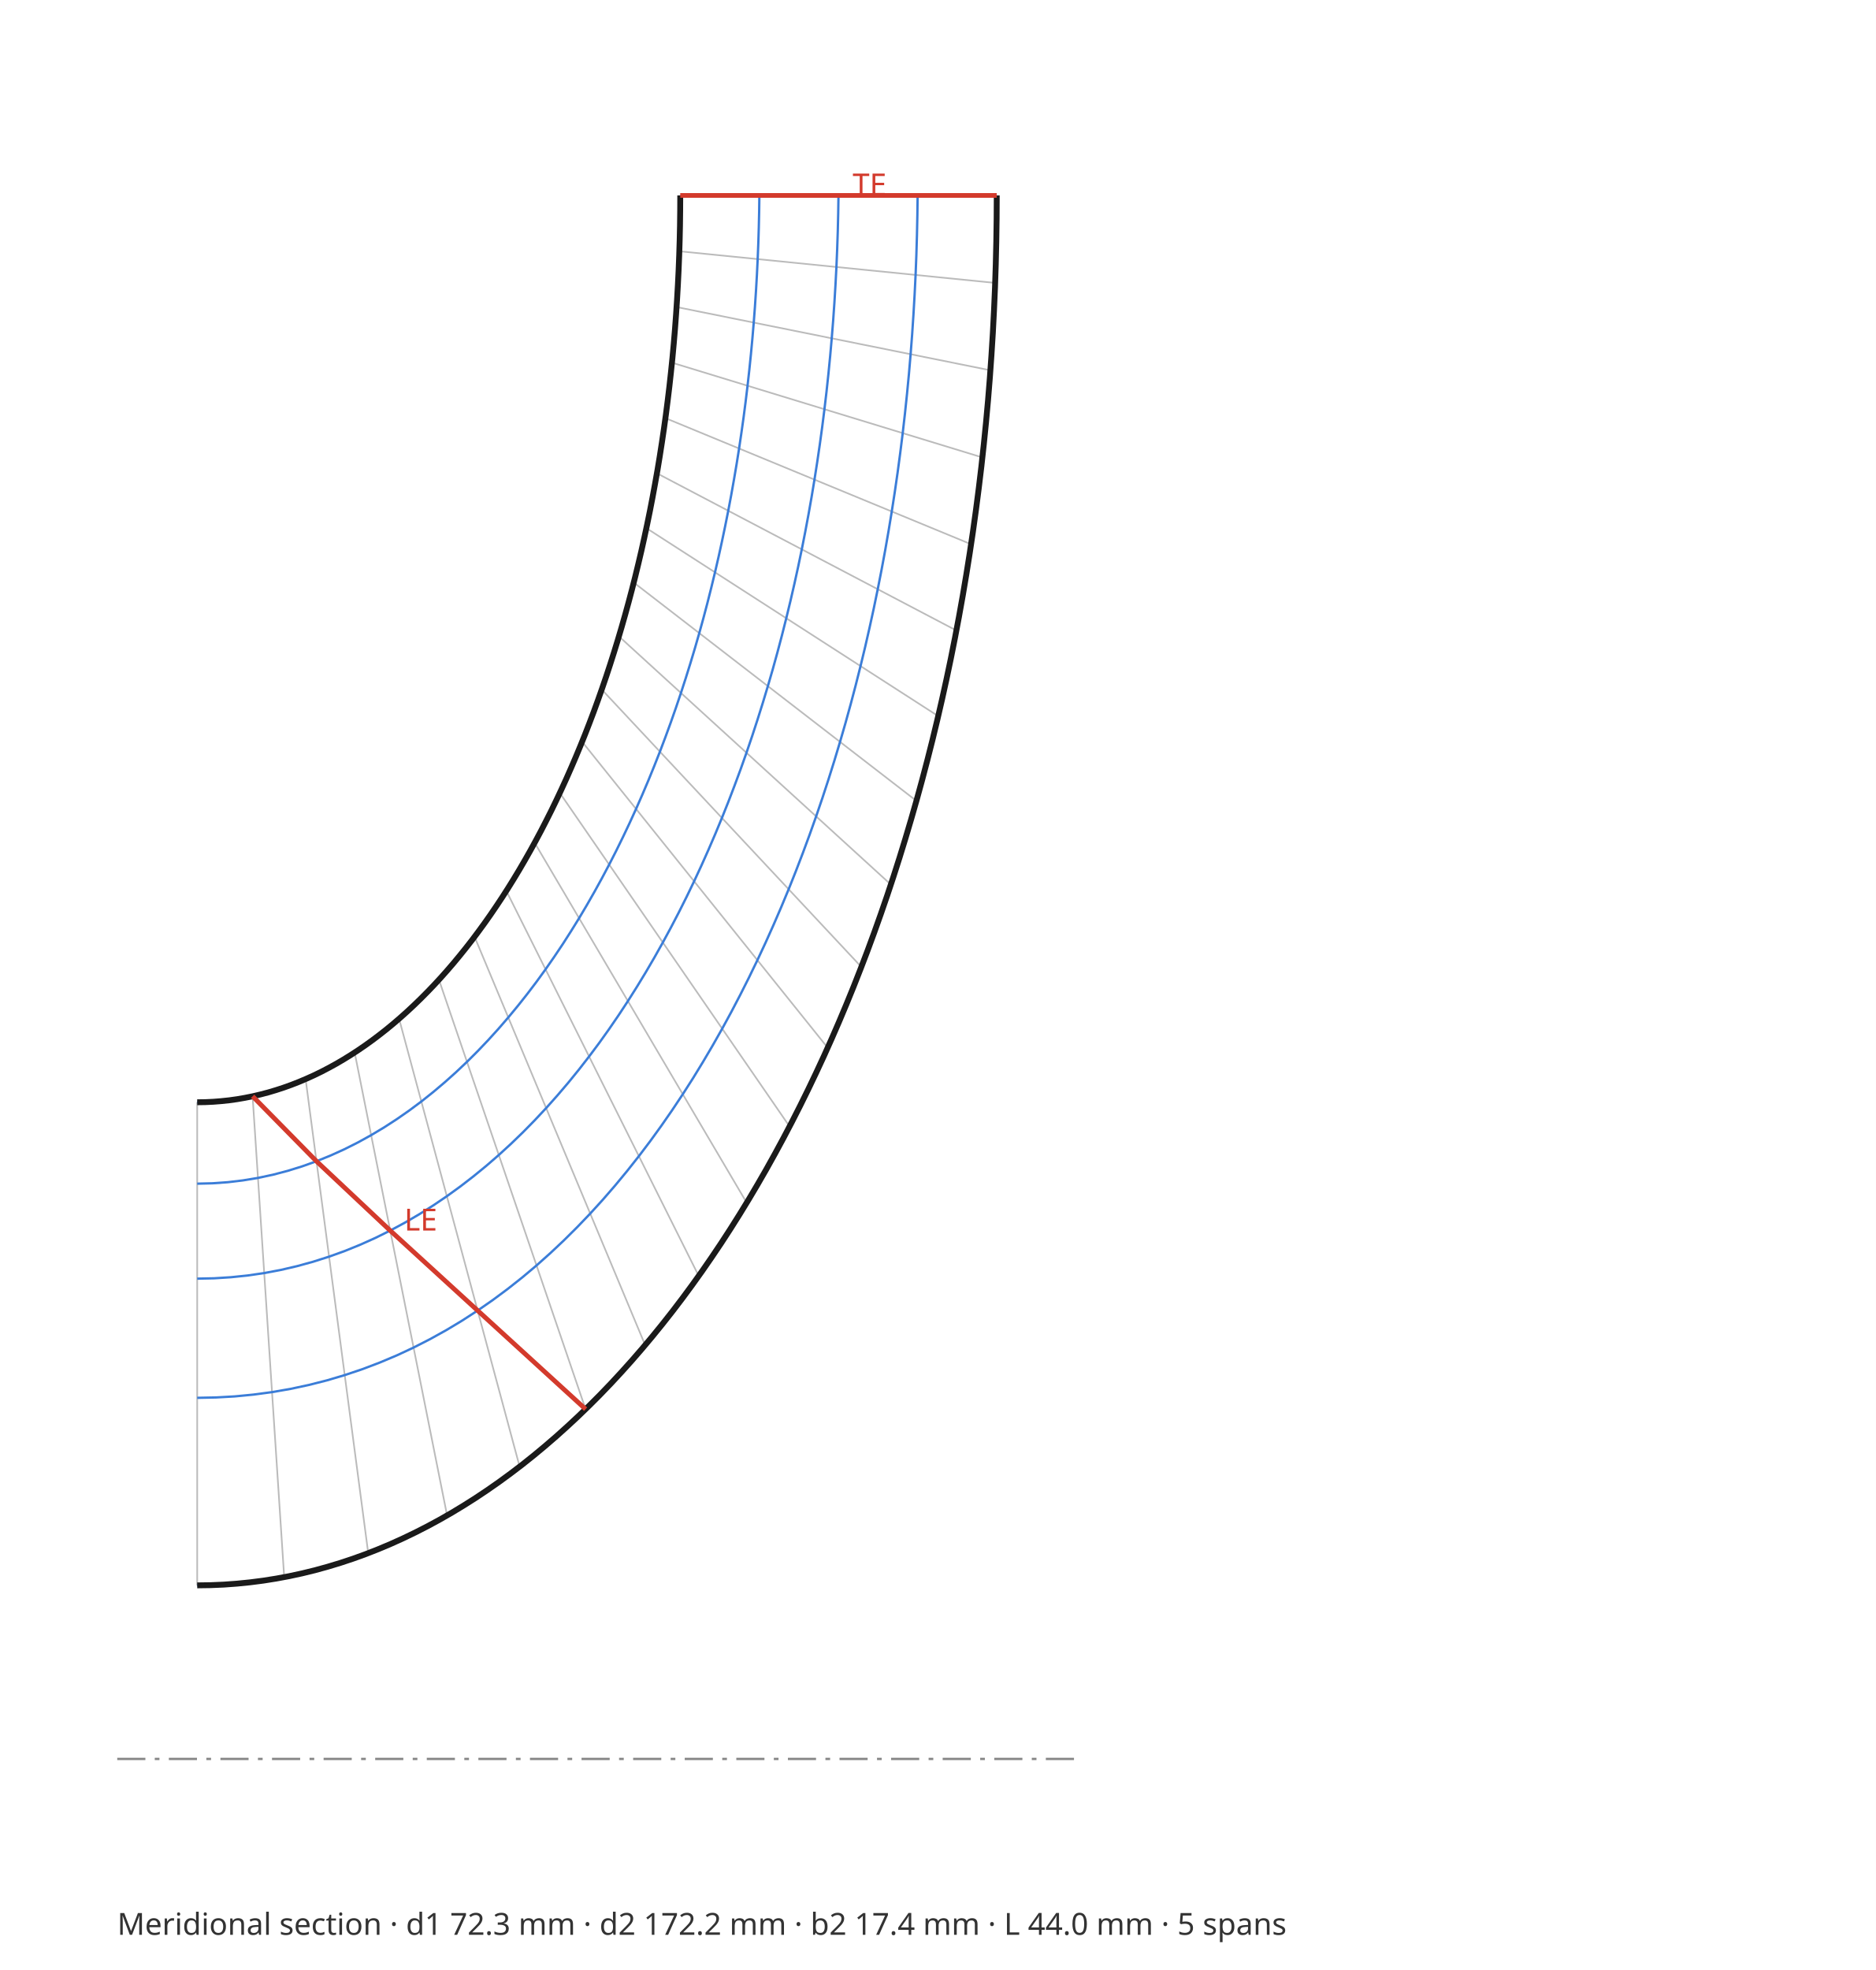
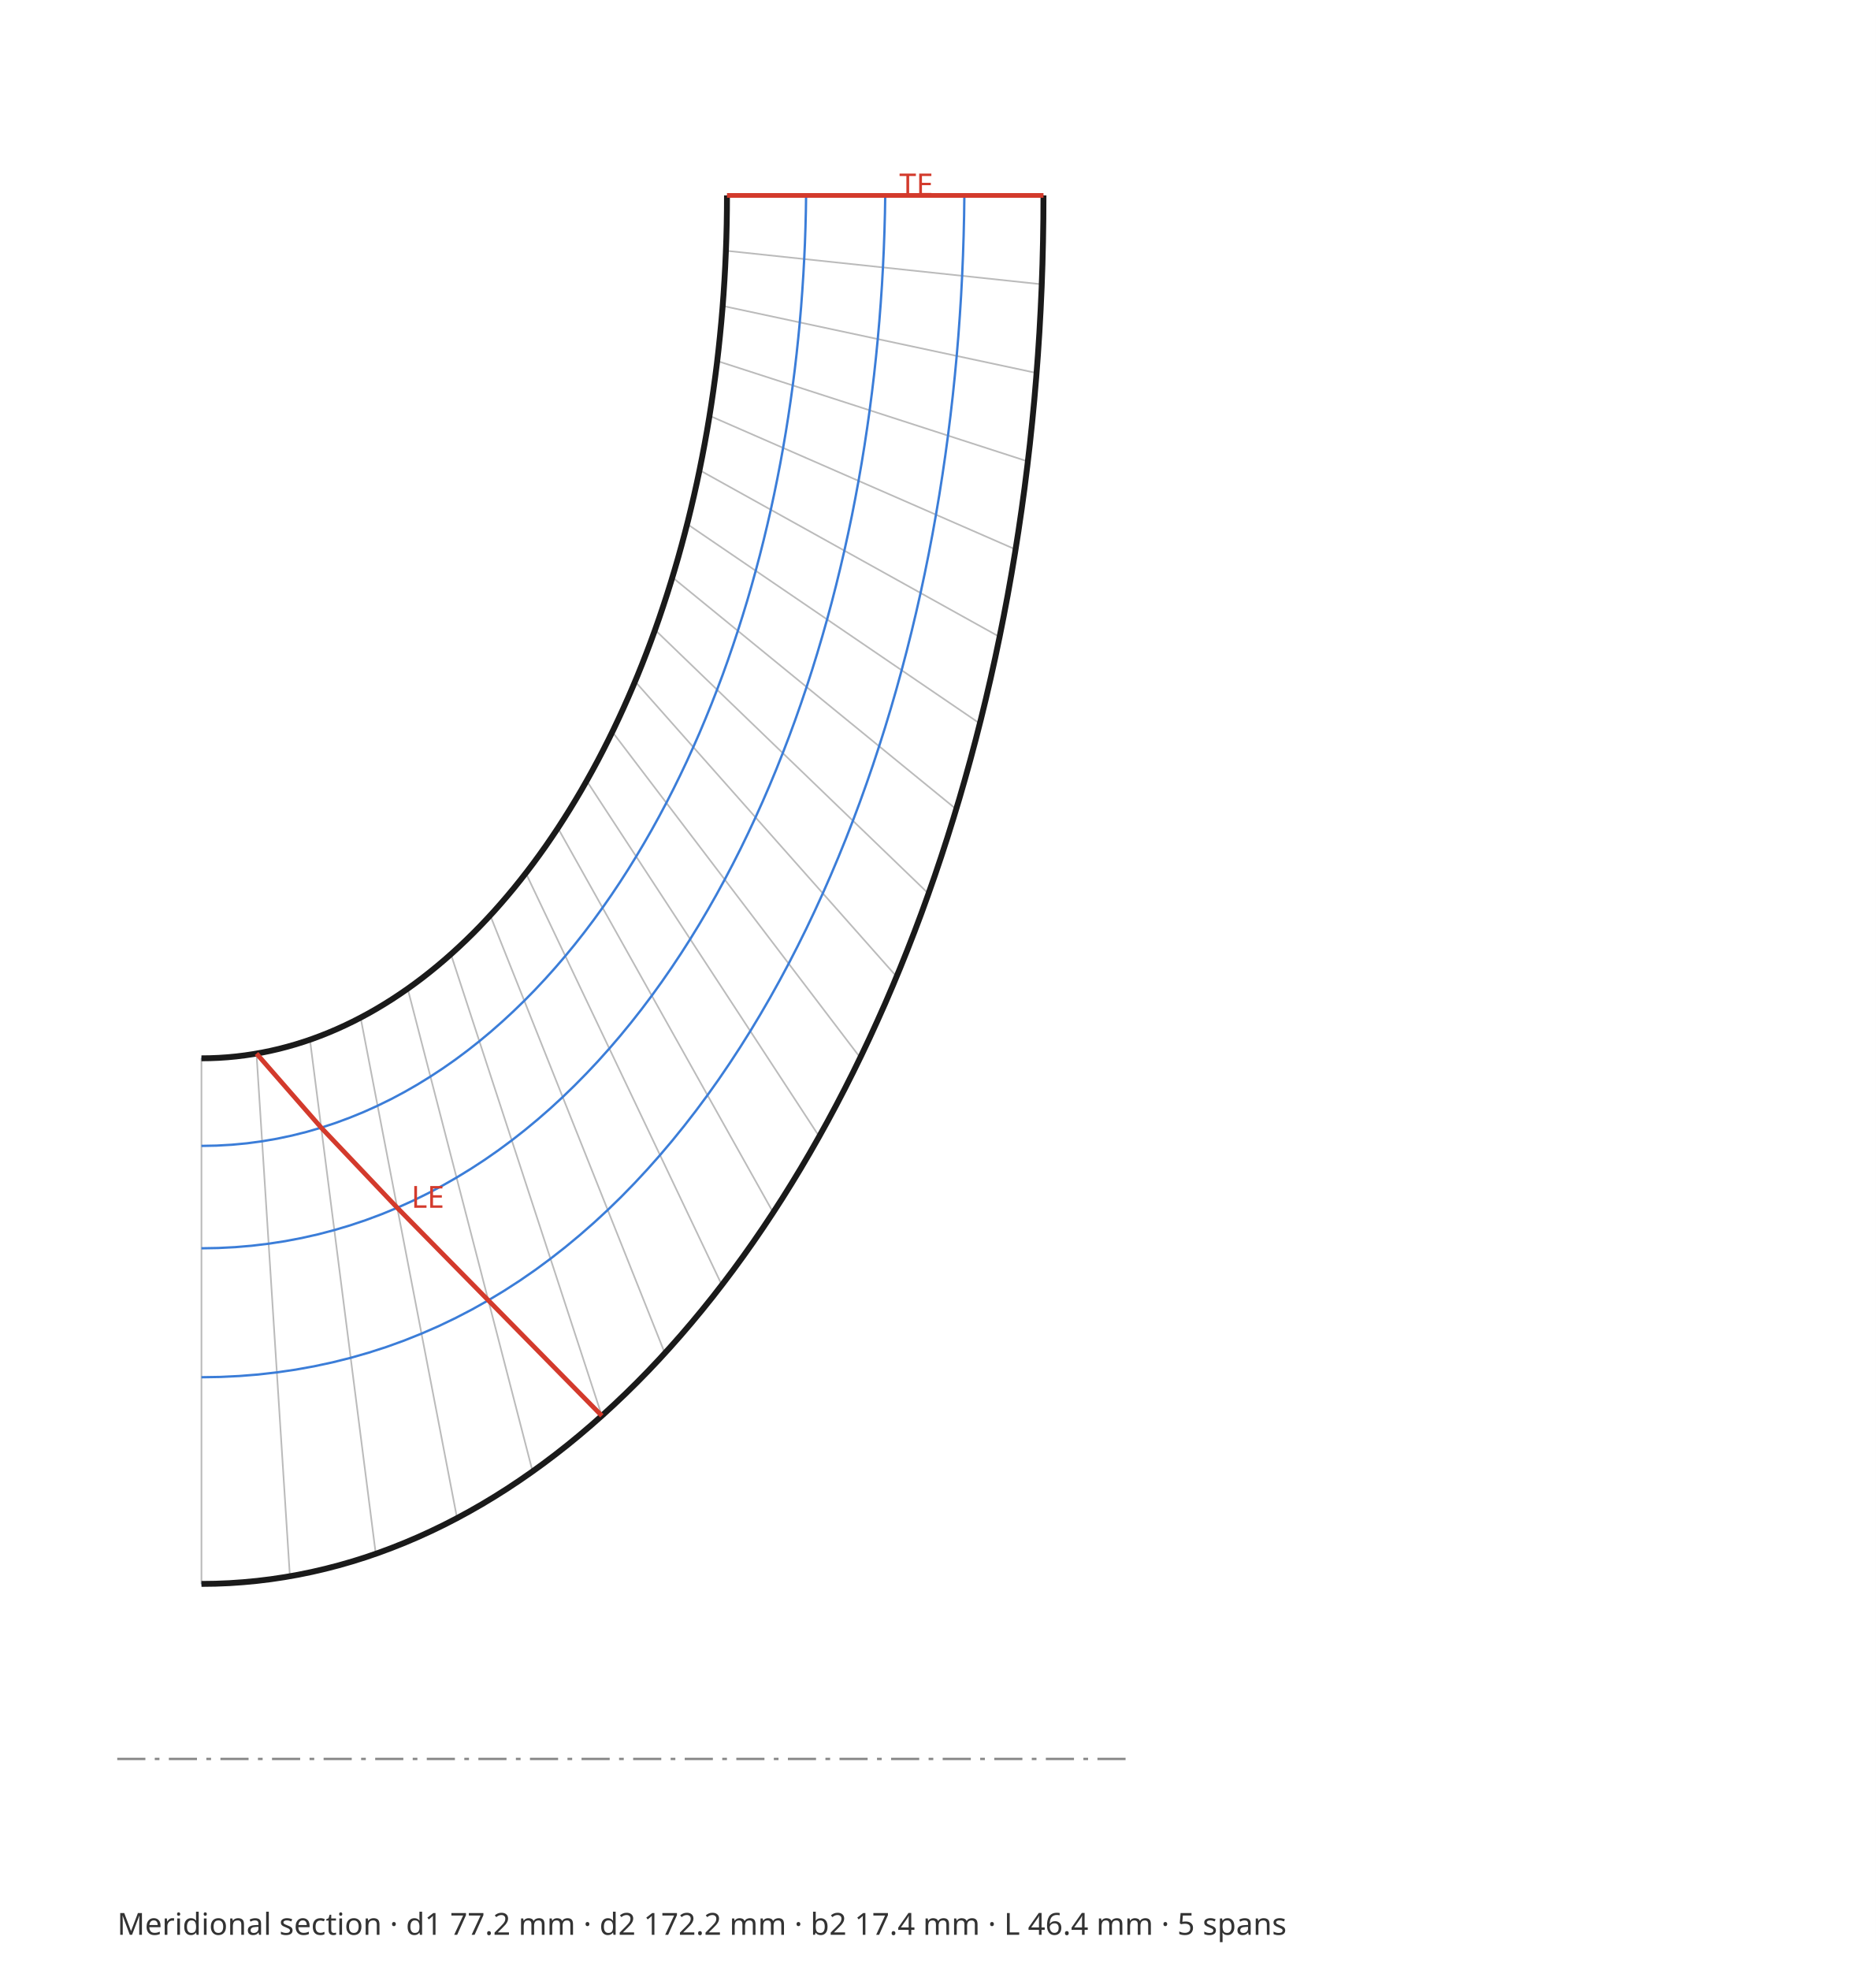
<svg xmlns="http://www.w3.org/2000/svg" width="800" height="840" viewBox="0 0 800 840" font-family="sans-serif" font-size="13">
  <rect width="100%" height="100%" fill="white" />
-   <polyline points="50.00,750.00 459.16,750.00" fill="none" stroke="#888" stroke-width="1" stroke-dasharray="12 4 2 4" />
-   <polyline points="84.10,675.99 84.10,470.00" fill="none" stroke="#bbbbbb" stroke-width="0.7" />
-   <polyline points="121.19,672.48 107.72,467.45" fill="none" stroke="#bbbbbb" stroke-width="0.7" />
-   <polyline points="157.03,662.25 130.33,460.11" fill="none" stroke="#bbbbbb" stroke-width="0.7" />
-   <polyline points="190.66,646.17 151.24,448.78" fill="none" stroke="#bbbbbb" stroke-width="0.7" />
-   <polyline points="221.60,625.36 170.19,434.40" fill="none" stroke="#bbbbbb" stroke-width="0.7" />
-   <polyline points="249.73,600.87 187.19,417.75" fill="none" stroke="#bbbbbb" stroke-width="0.7" />
-   <polyline points="275.13,573.55 202.38,399.43" fill="none" stroke="#bbbbbb" stroke-width="0.7" />
-   <polyline points="297.96,544.05 215.93,379.86" fill="none" stroke="#bbbbbb" stroke-width="0.7" />
-   <polyline points="318.43,512.85 228.00,359.34" fill="none" stroke="#bbbbbb" stroke-width="0.7" />
-   <polyline points="336.71,480.33 238.73,338.10" fill="none" stroke="#bbbbbb" stroke-width="0.7" />
-   <polyline points="352.96,446.74 248.24,316.27" fill="none" stroke="#bbbbbb" stroke-width="0.7" />
-   <polyline points="367.32,412.30 256.61,293.99" fill="none" stroke="#bbbbbb" stroke-width="0.7" />
-   <polyline points="379.90,377.17 263.93,271.33" fill="none" stroke="#bbbbbb" stroke-width="0.7" />
-   <polyline points="390.80,341.49 270.26,248.38" fill="none" stroke="#bbbbbb" stroke-width="0.7" />
-   <polyline points="400.10,305.35 275.65,225.19" fill="none" stroke="#bbbbbb" stroke-width="0.7" />
-   <polyline points="407.85,268.85 280.14,201.81" fill="none" stroke="#bbbbbb" stroke-width="0.7" />
-   <polyline points="414.12,232.06 283.76,178.28" fill="none" stroke="#bbbbbb" stroke-width="0.7" />
-   <polyline points="418.94,195.06 286.55,154.64" fill="none" stroke="#bbbbbb" stroke-width="0.7" />
-   <polyline points="422.35,157.90 288.53,130.92" fill="none" stroke="#bbbbbb" stroke-width="0.7" />
-   <polyline points="424.39,120.64 289.70,107.14" fill="none" stroke="#bbbbbb" stroke-width="0.7" />
-   <polyline points="425.06,83.33 290.09,83.33" fill="none" stroke="#bbbbbb" stroke-width="0.7" />
-   <polyline points="84.10,675.99 93.42,675.77 102.73,675.11 111.99,674.01 121.19,672.48 130.31,670.53 139.34,668.16 148.25,665.40 157.03,662.25 165.67,658.74 174.16,654.87 182.49,650.68 190.66,646.17 198.66,641.37 206.48,636.29 214.13,630.95 221.60,625.36 228.90,619.55 236.02,613.52 242.96,607.29 249.73,600.87 256.33,594.27 262.76,587.52 269.03,580.60 275.13,573.55 281.07,566.35 286.85,559.04 292.49,551.60 297.96,544.05 303.30,536.39 308.48,528.64 313.53,520.79 318.43,512.85 323.20,504.83 327.83,496.74 332.34,488.57 336.71,480.33 340.96,472.02 345.08,463.65 349.08,455.22 352.96,446.74 356.72,438.20 360.37,429.62 363.90,420.98 367.32,412.30 370.63,403.58 373.83,394.81 376.92,386.01 379.90,377.17 382.78,368.30 385.56,359.39 388.23,350.45 390.80,341.49 393.27,332.49 395.64,323.47 397.92,314.42 400.10,305.35 402.18,296.25 404.16,287.14 406.05,278.00 407.85,268.85 409.55,259.68 411.17,250.49 412.69,241.28 414.12,232.06 415.46,222.83 416.71,213.58 417.87,204.33 418.94,195.06 419.92,185.78 420.82,176.50 421.63,167.20 422.35,157.90 422.99,148.59 423.54,139.28 424.01,129.96 424.39,120.64 424.68,111.32 424.89,101.99 425.02,92.66 425.06,83.33" fill="none" stroke="#3b7dd8" stroke-width="1" />
-   <polyline points="84.10,596.03 92.11,595.87 100.11,595.42 108.08,594.65 116.01,593.59 123.88,592.22 131.67,590.55 139.39,588.59 147.00,586.34 154.52,583.81 161.92,581.00 169.21,577.93 176.37,574.59 183.40,571.00 190.30,567.17 197.06,563.11 203.69,558.81 210.17,554.31 216.52,549.59 222.73,544.68 228.80,539.58 234.73,534.29 240.52,528.84 246.17,523.23 251.69,517.46 257.08,511.54 262.33,505.48 267.45,499.29 272.45,492.97 277.31,486.54 282.05,479.99 286.67,473.33 291.17,466.57 295.55,459.72 299.80,452.77 303.95,445.73 307.98,438.62 311.90,431.42 315.70,424.15 319.40,416.81 322.99,409.40 326.48,401.93 329.86,394.40 333.14,386.81 336.32,379.17 339.39,371.47 342.37,363.72 345.25,355.93 348.04,348.09 350.73,340.21 353.32,332.29 355.82,324.33 358.23,316.33 360.55,308.30 362.78,300.24 364.92,292.14 366.97,284.01 368.94,275.86 370.81,267.68 372.61,259.47 374.31,251.24 375.93,242.99 377.47,234.72 378.92,226.42 380.29,218.11 381.58,209.78 382.79,201.43 383.91,193.06 384.96,184.68 385.92,176.29 386.80,167.89 387.61,159.47 388.33,151.04 388.98,142.60 389.54,134.16 390.03,125.70 390.45,117.24 390.78,108.77 391.03,100.30 391.21,91.82 391.32,83.33" fill="none" stroke="#3b7dd8" stroke-width="1" />
-   <polyline points="84.10,545.21 91.28,545.06 98.45,544.61 105.58,543.87 112.67,542.83 119.71,541.50 126.67,539.88 133.55,537.99 140.33,535.83 147.02,533.42 153.59,530.75 160.06,527.85 166.40,524.71 172.63,521.35 178.73,517.79 184.71,514.02 190.56,510.06 196.28,505.92 201.88,501.60 207.36,497.12 212.71,492.48 217.94,487.69 223.05,482.75 228.03,477.68 232.90,472.48 237.65,467.15 242.29,461.71 246.81,456.15 251.22,450.48 255.52,444.72 259.71,438.85 263.79,432.90 267.77,426.85 271.64,420.72 275.42,414.51 279.09,408.23 282.66,401.87 286.14,395.44 289.52,388.95 292.81,382.39 296.00,375.78 299.10,369.10 302.11,362.37 305.03,355.59 307.86,348.76 310.61,341.88 313.26,334.95 315.84,327.99 318.33,320.98 320.73,313.93 323.05,306.84 325.29,299.72 327.45,292.56 329.54,285.37 331.54,278.15 333.46,270.90 335.30,263.62 337.07,256.31 338.76,248.98 340.38,241.62 341.92,234.24 343.38,226.84 344.77,219.42 346.09,211.97 347.33,204.51 348.50,197.03 349.60,189.53 350.63,182.02 351.58,174.50 352.47,166.96 353.28,159.40 354.02,151.84 354.69,144.26 355.30,136.67 355.83,129.07 356.29,121.47 356.69,113.85 357.01,106.23 357.27,98.61 357.45,90.97 357.57,83.33" fill="none" stroke="#3b7dd8" stroke-width="1" />
-   <polyline points="84.10,504.71 90.61,504.55 97.12,504.09 103.59,503.32 110.01,502.26 116.37,500.90 122.66,499.25 128.85,497.33 134.96,495.15 140.96,492.71 146.85,490.04 152.62,487.14 158.28,484.02 163.81,480.71 169.22,477.20 174.51,473.52 179.68,469.67 184.73,465.65 189.65,461.49 194.46,457.19 199.14,452.76 203.71,448.20 208.17,443.52 212.52,438.73 216.75,433.84 220.88,428.84 224.91,423.75 228.83,418.58 232.65,413.31 236.36,407.97 239.99,402.56 243.51,397.06 246.95,391.51 250.29,385.88 253.54,380.19 256.70,374.45 259.78,368.65 262.77,362.79 265.67,356.89 268.50,350.93 271.24,344.93 273.90,338.88 276.49,332.79 278.99,326.66 281.42,320.50 283.77,314.29 286.05,308.05 288.25,301.78 290.38,295.48 292.44,289.14 294.43,282.77 296.35,276.38 298.20,269.96 299.98,263.52 301.69,257.05 303.33,250.55 304.91,244.04 306.42,237.50 307.86,230.95 309.24,224.37 310.56,217.78 311.81,211.17 312.99,204.54 314.12,197.90 315.18,191.24 316.17,184.57 317.11,177.89 317.98,171.19 318.79,164.48 319.54,157.77 320.23,151.04 320.86,144.30 321.43,137.55 321.94,130.80 322.39,124.03 322.78,117.26 323.11,110.49 323.38,103.71 323.59,96.92 323.74,90.13 323.83,83.33" fill="none" stroke="#3b7dd8" stroke-width="1" />
-   <polyline points="84.10,470.00 90.05,469.84 95.98,469.36 101.88,468.56 107.72,467.45 113.50,466.04 119.21,464.34 124.82,462.36 130.33,460.11 135.73,457.62 141.02,454.89 146.19,451.94 151.24,448.78 156.16,445.44 160.96,441.92 165.64,438.23 170.19,434.40 174.61,430.42 178.92,426.31 183.11,422.09 187.19,417.75 191.15,413.30 195.00,408.77 198.74,404.14 202.38,399.43 205.91,394.64 209.35,389.78 212.69,384.85 215.93,379.86 219.08,374.81 222.14,369.71 225.11,364.55 228.00,359.34 230.81,354.09 233.53,348.80 236.17,343.47 238.73,338.10 241.22,332.69 243.63,327.25 245.97,321.77 248.24,316.27 250.43,310.74 252.56,305.18 254.62,299.59 256.61,293.99 258.54,288.35 260.40,282.70 262.19,277.03 263.93,271.33 265.60,265.62 267.21,259.89 268.77,254.14 270.26,248.38 271.69,242.61 273.07,236.81 274.39,231.01 275.65,225.19 276.85,219.36 278.00,213.52 279.10,207.67 280.14,201.81 281.12,195.94 282.06,190.07 282.94,184.18 283.76,178.28 284.54,172.38 285.26,166.47 285.93,160.56 286.55,154.64 287.12,148.72 287.64,142.79 288.11,136.85 288.53,130.92 288.89,124.98 289.21,119.03 289.48,113.09 289.70,107.14 289.87,101.19 289.99,95.24 290.06,89.29 290.09,83.33" fill="none" stroke="#3b7dd8" stroke-width="1" />
-   <polyline points="84.10,675.99 89.77,675.91 95.42,675.67 101.05,675.26 106.65,674.70 112.23,673.98 117.79,673.10 123.32,672.07 128.83,670.88 134.31,669.54 139.76,668.04 145.18,666.40 150.57,664.61 155.94,662.67 161.27,660.58 166.57,658.35 171.84,655.97 177.08,653.45 182.29,650.79 187.46,647.99 192.59,645.05 197.69,641.97 202.76,638.76 207.78,635.41 212.77,631.93 217.72,628.31 222.63,624.57 227.50,620.69 232.33,616.68 237.12,612.55 241.86,608.29 246.57,603.91 251.23,599.40 255.84,594.78 260.41,590.03 264.93,585.16 269.41,580.17 273.84,575.06 278.22,569.84 282.55,564.51 286.84,559.06 291.07,553.50 295.25,547.83 299.38,542.05 303.45,536.16 307.48,530.17 311.45,524.06 315.36,517.86 319.22,511.55 323.02,505.14 326.77,498.63 330.45,492.02 334.08,485.31 337.65,478.51 341.16,471.61 344.61,464.62 348.00,457.53 351.33,450.36 354.59,443.09 357.79,435.73 360.92,428.29 363.99,420.76 366.99,413.14 369.93,405.44 372.80,397.66 375.60,389.80 378.34,381.86 381.00,373.84 383.59,365.74 386.11,357.56 388.56,349.31 390.94,340.99 393.24,332.60 395.47,324.13 397.63,315.60 399.71,306.99 401.71,298.32 403.64,289.59 405.49,280.78 407.26,271.92 408.95,262.99 410.56,254.01 412.09,244.96 413.54,235.86 414.91,226.69 416.19,217.48 417.39,208.21 418.51,198.88 419.54,189.51 420.49,180.08 421.35,170.61 422.12,161.08 422.80,151.51 423.40,141.90 423.90,132.24 424.32,122.54 424.64,112.80 424.87,103.01 425.01,93.19 425.06,83.33" fill="none" stroke="#1a1a1a" stroke-width="2.5" />
-   <polyline points="84.10,470.00 87.52,469.95 90.94,469.79 94.34,469.52 97.72,469.16 101.10,468.69 104.45,468.11 107.79,467.44 111.12,466.66 114.43,465.79 117.72,464.81 121.00,463.74 124.26,462.57 127.50,461.30 130.72,459.94 133.93,458.49 137.11,456.94 140.27,455.29 143.42,453.56 146.54,451.73 149.64,449.81 152.73,447.80 155.78,445.71 158.82,443.52 161.83,441.25 164.83,438.89 167.79,436.45 170.73,433.92 173.65,431.31 176.54,428.61 179.41,425.83 182.25,422.97 185.07,420.03 187.86,417.01 190.62,413.91 193.35,410.74 196.05,407.48 198.73,404.15 201.38,400.75 203.99,397.26 206.58,393.71 209.14,390.08 211.66,386.38 214.16,382.61 216.62,378.77 219.05,374.86 221.45,370.88 223.81,366.83 226.15,362.71 228.44,358.53 230.71,354.28 232.93,349.97 235.13,345.60 237.28,341.16 239.40,336.66 241.49,332.09 243.53,327.47 245.54,322.79 247.51,318.05 249.45,313.25 251.34,308.39 253.20,303.48 255.01,298.51 256.78,293.49 258.52,288.41 260.21,283.28 261.86,278.10 263.47,272.87 265.04,267.58 266.56,262.25 268.04,256.87 269.48,251.44 270.87,245.96 272.21,240.44 273.52,234.87 274.77,229.25 275.98,223.60 277.15,217.90 278.26,212.16 279.33,206.37 280.36,200.55 281.33,194.69 282.25,188.78 283.13,182.84 283.96,176.87 284.73,170.85 285.46,164.80 286.13,158.72 286.76,152.60 287.33,146.45 287.85,140.27 288.31,134.06 288.72,127.82 289.08,121.54 289.39,115.24 289.64,108.91 289.84,102.56 289.98,96.17 290.06,89.77 290.09,83.33" fill="none" stroke="#1a1a1a" stroke-width="2.5" />
-   <polyline points="249.73,600.87 203.69,558.81 166.40,524.71 134.96,495.15 107.72,467.45" fill="none" stroke="#d33a2c" stroke-width="2" />
-   <polyline points="425.06,83.33 391.32,83.33 357.57,83.33 323.83,83.33 290.09,83.33" fill="none" stroke="#d33a2c" stroke-width="2" />
-   <text x="172.4" y="524.7" fill="#d33a2c">LE</text>
-   <text x="363.6" y="83.3" fill="#d33a2c">TE</text>
-   <text x="50" y="825" fill="#333">Meridional section · d1 72.3 mm · d2 172.2 mm · b2 17.4 mm · L 44.0 mm · 5 spans</text>
+   <polyline points="50.00,750.00 480.90,750.00" fill="none" stroke="#888" stroke-width="1" stroke-dasharray="12 4 2 4" />
+   <polyline points="85.91,675.37 85.91,451.26" fill="none" stroke="#bbbbbb" stroke-width="0.7" />
+   <polyline points="123.62,672.11 109.38,449.24" fill="none" stroke="#bbbbbb" stroke-width="0.7" />
+   <polyline points="160.24,662.53 132.18,443.32" fill="none" stroke="#bbbbbb" stroke-width="0.7" />
+   <polyline points="194.91,647.32 153.78,433.91" fill="none" stroke="#bbbbbb" stroke-width="0.7" />
+   <polyline points="227.12,627.40 173.86,421.57" fill="none" stroke="#bbbbbb" stroke-width="0.7" />
+   <polyline points="256.65,603.69 192.29,406.88" fill="none" stroke="#bbbbbb" stroke-width="0.7" />
+   <polyline points="283.52,576.99 209.06,390.32" fill="none" stroke="#bbbbbb" stroke-width="0.7" />
+   <polyline points="307.83,547.93 224.25,372.28" fill="none" stroke="#bbbbbb" stroke-width="0.7" />
+   <polyline points="329.72,517.00 237.93,353.08" fill="none" stroke="#bbbbbb" stroke-width="0.7" />
+   <polyline points="349.35,484.59 250.19,332.94" fill="none" stroke="#bbbbbb" stroke-width="0.7" />
+   <polyline points="366.85,450.99 261.13,312.05" fill="none" stroke="#bbbbbb" stroke-width="0.7" />
+   <polyline points="382.35,416.41 270.83,290.56" fill="none" stroke="#bbbbbb" stroke-width="0.7" />
+   <polyline points="395.96,381.05 279.34,268.57" fill="none" stroke="#bbbbbb" stroke-width="0.7" />
+   <polyline points="407.77,345.04 286.73,246.17" fill="none" stroke="#bbbbbb" stroke-width="0.7" />
+   <polyline points="417.85,308.51 293.04,223.45" fill="none" stroke="#bbbbbb" stroke-width="0.7" />
+   <polyline points="426.27,271.57 298.31,200.46" fill="none" stroke="#bbbbbb" stroke-width="0.7" />
+   <polyline points="433.09,234.29 302.57,177.27" fill="none" stroke="#bbbbbb" stroke-width="0.7" />
+   <polyline points="438.33,196.76 305.85,153.92" fill="none" stroke="#bbbbbb" stroke-width="0.7" />
+   <polyline points="442.05,159.05 308.18,130.45" fill="none" stroke="#bbbbbb" stroke-width="0.7" />
+   <polyline points="444.26,121.22 309.56,106.91" fill="none" stroke="#bbbbbb" stroke-width="0.7" />
+   <polyline points="444.99,83.33 310.02,83.33" fill="none" stroke="#bbbbbb" stroke-width="0.7" />
+   <polyline points="85.91,675.37 95.38,675.17 104.83,674.55 114.25,673.53 123.62,672.11 132.91,670.28 142.13,668.07 151.24,665.48 160.24,662.53 169.12,659.22 177.86,655.57 186.46,651.60 194.91,647.32 203.21,642.74 211.34,637.89 219.31,632.77 227.12,627.40 234.75,621.79 242.22,615.96 249.52,609.92 256.65,603.69 263.62,597.26 270.42,590.67 277.05,583.90 283.52,576.99 289.84,569.92 295.99,562.72 301.99,555.38 307.83,547.93 313.53,540.35 319.07,532.67 324.47,524.89 329.72,517.00 334.84,509.03 339.81,500.96 344.65,492.82 349.35,484.59 353.92,476.29 358.36,467.92 362.67,459.49 366.85,450.99 370.91,442.42 374.84,433.81 378.66,425.13 382.35,416.41 385.93,407.64 389.39,398.82 392.73,389.95 395.96,381.05 399.08,372.10 402.09,363.12 404.98,354.09 407.77,345.04 410.45,335.95 413.02,326.84 415.49,317.69 417.85,308.51 420.11,299.31 422.27,290.09 424.32,280.84 426.27,271.57 428.13,262.28 429.88,252.97 431.53,243.64 433.09,234.29 434.54,224.93 435.90,215.55 437.17,206.16 438.33,196.76 439.40,187.35 440.38,177.92 441.26,168.49 442.05,159.05 442.74,149.60 443.34,140.15 443.84,130.69 444.26,121.22 444.58,111.75 444.81,102.28 444.95,92.81 444.99,83.33" fill="none" stroke="#3b7dd8" stroke-width="1" />
+   <polyline points="85.91,587.25 93.97,587.12 102.03,586.73 110.06,586.09 118.06,585.18 126.02,584.02 133.93,582.59 141.77,580.91 149.54,578.97 157.23,576.77 164.84,574.32 172.34,571.61 179.75,568.65 187.05,565.46 194.23,562.02 201.30,558.35 208.24,554.45 215.06,550.33 221.75,546.00 228.32,541.46 234.75,536.72 241.05,531.79 247.22,526.67 253.26,521.38 259.17,515.92 264.94,510.30 270.58,504.52 276.09,498.59 281.47,492.53 286.72,486.32 291.84,479.99 296.84,473.54 301.71,466.98 306.46,460.30 311.08,453.51 315.58,446.63 319.97,439.65 324.23,432.58 328.38,425.43 332.41,418.19 336.33,410.87 340.13,403.48 343.83,396.02 347.41,388.49 350.89,380.90 354.25,373.25 357.51,365.54 360.67,357.77 363.72,349.95 366.67,342.08 369.51,334.16 372.26,326.20 374.90,318.20 377.45,310.15 379.90,302.06 382.25,293.94 384.50,285.78 386.66,277.59 388.72,269.37 390.69,261.12 392.57,252.84 394.35,244.53 396.04,236.20 397.64,227.84 399.14,219.46 400.56,211.06 401.88,202.64 403.12,194.20 404.27,185.75 405.33,177.27 406.30,168.79 407.18,160.29 407.98,151.77 408.69,143.25 409.31,134.71 409.85,126.17 410.30,117.61 410.66,109.05 410.94,100.48 411.14,91.91 411.25,83.33" fill="none" stroke="#3b7dd8" stroke-width="1" />
+   <polyline points="85.91,532.27 93.10,532.14 100.27,531.78 107.43,531.17 114.56,530.31 121.64,529.22 128.68,527.88 135.66,526.31 142.57,524.50 149.41,522.46 156.16,520.19 162.83,517.70 169.41,514.99 175.88,512.08 182.26,508.95 188.53,505.63 194.70,502.11 200.75,498.41 206.70,494.53 212.53,490.47 218.24,486.24 223.84,481.85 229.33,477.30 234.70,472.61 239.96,467.77 245.10,462.79 250.13,457.68 255.05,452.45 259.85,447.09 264.54,441.62 269.12,436.03 273.59,430.34 277.95,424.55 282.20,418.66 286.35,412.67 290.39,406.60 294.33,400.44 298.16,394.20 301.89,387.88 305.52,381.49 309.05,375.03 312.48,368.50 315.82,361.90 319.05,355.24 322.19,348.52 325.24,341.75 328.19,334.92 331.05,328.03 333.81,321.10 336.49,314.12 339.07,307.10 341.56,300.03 343.97,292.92 346.28,285.78 348.51,278.59 350.65,271.37 352.71,264.12 354.68,256.83 356.56,249.51 358.36,242.16 360.08,234.79 361.71,227.39 363.27,219.96 364.73,212.51 366.12,205.03 367.43,197.54 368.65,190.03 369.79,182.49 370.86,174.94 371.84,167.37 372.75,159.79 373.57,152.19 374.32,144.58 374.99,136.96 375.58,129.32 376.10,121.68 376.53,114.03 376.89,106.36 377.17,98.69 377.38,91.02 377.51,83.33" fill="none" stroke="#3b7dd8" stroke-width="1" />
+   <polyline points="85.91,488.61 92.40,488.48 98.88,488.11 105.34,487.50 111.77,486.64 118.15,485.54 124.49,484.20 130.77,482.63 136.98,480.83 143.12,478.81 149.17,476.57 155.14,474.13 161.02,471.48 166.80,468.65 172.49,465.62 178.07,462.42 183.55,459.04 188.93,455.50 194.20,451.81 199.36,447.96 204.42,443.97 209.37,439.85 214.21,435.59 218.95,431.21 223.58,426.71 228.11,422.10 232.53,417.38 236.85,412.56 241.07,407.64 245.19,402.62 249.21,397.51 253.13,392.32 256.95,387.05 260.68,381.70 264.31,376.27 267.85,370.77 271.29,365.21 274.64,359.58 277.91,353.88 281.08,348.13 284.17,342.32 287.17,336.46 290.08,330.54 292.91,324.58 295.65,318.56 298.31,312.51 300.88,306.40 303.38,300.26 305.79,294.08 308.13,287.86 310.38,281.60 312.55,275.31 314.65,268.98 316.67,262.62 318.62,256.24 320.48,249.82 322.27,243.37 323.99,236.90 325.63,230.41 327.20,223.89 328.70,217.35 330.12,210.79 331.47,204.20 332.75,197.60 333.95,190.98 335.09,184.34 336.15,177.69 337.14,171.02 338.06,164.34 338.92,157.64 339.70,150.93 340.41,144.21 341.06,137.48 341.64,130.73 342.14,123.98 342.58,117.22 342.95,110.46 343.26,103.69 343.49,96.91 343.66,90.12 343.76,83.33" fill="none" stroke="#3b7dd8" stroke-width="1" />
+   <polyline points="85.91,451.26 91.80,451.13 97.69,450.75 103.55,450.12 109.38,449.24 115.16,448.11 120.90,446.75 126.57,445.15 132.18,443.32 137.71,441.27 143.15,439.02 148.51,436.56 153.78,433.91 158.95,431.08 164.02,428.07 168.99,424.90 173.86,421.57 178.62,418.10 183.28,414.49 187.84,410.74 192.29,406.88 196.63,402.90 200.88,398.80 205.02,394.61 209.06,390.32 213.00,385.93 216.85,381.46 220.59,376.91 224.25,372.28 227.80,367.58 231.27,362.81 234.64,357.97 237.93,353.08 241.12,348.12 244.23,343.11 247.25,338.05 250.19,332.94 253.05,327.78 255.82,322.58 258.52,317.34 261.13,312.05 263.67,306.73 266.13,301.37 268.52,295.98 270.83,290.56 273.07,285.10 275.23,279.62 277.32,274.10 279.34,268.57 281.29,263.00 283.17,257.41 284.99,251.80 286.73,246.17 288.41,240.52 290.02,234.85 291.56,229.16 293.04,223.45 294.45,217.73 295.80,211.99 297.09,206.23 298.31,200.46 299.47,194.68 300.56,188.89 301.60,183.09 302.57,177.27 303.48,171.45 304.33,165.61 305.12,159.77 305.85,153.92 306.52,148.06 307.13,142.20 307.69,136.33 308.18,130.45 308.61,124.57 308.99,118.69 309.30,112.80 309.56,106.91 309.76,101.02 309.91,95.12 309.99,89.23 310.02,83.33" fill="none" stroke="#3b7dd8" stroke-width="1" />
+   <polyline points="85.91,675.37 91.88,675.29 97.83,675.05 103.76,674.64 109.66,674.08 115.54,673.36 121.39,672.48 127.22,671.45 133.02,670.26 138.79,668.92 144.53,667.43 150.24,665.79 155.92,664.00 161.57,662.06 167.18,659.97 172.77,657.74 178.32,655.37 183.84,652.85 189.32,650.20 194.76,647.40 200.17,644.46 205.54,641.39 210.87,638.18 216.17,634.83 221.42,631.35 226.63,627.74 231.80,624.00 236.93,620.13 242.02,616.13 247.06,612.00 252.06,607.74 257.01,603.37 261.92,598.86 266.78,594.24 271.59,589.50 276.36,584.63 281.07,579.65 285.73,574.55 290.35,569.33 294.91,564.00 299.42,558.56 303.88,553.01 308.28,547.34 312.63,541.57 316.92,535.69 321.16,529.70 325.34,523.60 329.46,517.40 333.53,511.10 337.53,504.70 341.48,498.20 345.36,491.59 349.18,484.89 352.94,478.10 356.64,471.20 360.27,464.22 363.84,457.14 367.34,449.97 370.78,442.71 374.14,435.36 377.45,427.93 380.68,420.40 383.84,412.80 386.93,405.11 389.96,397.33 392.91,389.48 395.78,381.54 398.59,373.53 401.32,365.44 403.97,357.28 406.55,349.04 409.06,340.72 411.48,332.34 413.83,323.88 416.10,315.35 418.29,306.76 420.40,298.10 422.43,289.37 424.38,280.58 426.24,271.72 428.02,262.81 429.72,253.83 431.33,244.79 432.86,235.70 434.30,226.54 435.65,217.34 436.92,208.08 438.09,198.76 439.18,189.40 440.17,179.98 441.08,170.52 441.89,161.00 442.61,151.44 443.24,141.84 443.77,132.19 444.21,122.50 444.55,112.77 444.79,102.99 444.94,93.18 444.99,83.33" fill="none" stroke="#1a1a1a" stroke-width="2.5" />
+   <polyline points="85.91,451.26 89.64,451.21 93.35,451.06 97.05,450.81 100.73,450.46 104.40,450.01 108.06,449.46 111.69,448.82 115.31,448.08 118.91,447.25 122.49,446.32 126.06,445.30 129.60,444.19 133.13,442.99 136.63,441.69 140.12,440.30 143.58,438.83 147.03,437.26 150.45,435.61 153.85,433.87 157.22,432.05 160.57,430.14 163.90,428.14 167.21,426.06 170.48,423.90 173.74,421.66 176.97,419.33 180.17,416.93 183.34,414.44 186.49,411.87 189.61,409.23 192.70,406.51 195.76,403.71 198.79,400.84 201.80,397.89 204.77,394.87 207.71,391.77 210.63,388.60 213.50,385.36 216.35,382.05 219.17,378.67 221.95,375.21 224.70,371.69 227.41,368.11 230.09,364.45 232.74,360.73 235.34,356.94 237.92,353.09 240.45,349.17 242.95,345.19 245.41,341.15 247.84,337.05 250.22,332.88 252.57,328.66 254.88,324.38 257.14,320.04 259.37,315.64 261.56,311.18 263.70,306.67 265.80,302.10 267.86,297.48 269.88,292.81 271.86,288.08 273.79,283.30 275.67,278.47 277.51,273.59 279.31,268.66 281.06,263.68 282.76,258.65 284.42,253.58 286.03,248.46 287.59,243.29 289.11,238.08 290.57,232.82 291.99,227.52 293.36,222.18 294.67,216.80 295.94,211.38 297.16,205.91 298.32,200.41 299.43,194.87 300.49,189.29 301.50,183.67 302.45,178.02 303.35,172.33 304.19,166.61 304.98,160.86 305.72,155.07 306.39,149.25 307.01,143.40 307.58,137.51 308.09,131.60 308.54,125.66 308.93,119.69 309.26,113.70 309.53,107.67 309.75,101.62 309.90,95.55 309.99,89.45 310.02,83.33" fill="none" stroke="#1a1a1a" stroke-width="2.5" />
+   <polyline points="256.65,603.69 208.24,554.45 169.41,514.99 136.98,480.83 109.38,449.24" fill="none" stroke="#d33a2c" stroke-width="2" />
+   <polyline points="444.99,83.33 411.25,83.33 377.51,83.33 343.76,83.33 310.02,83.33" fill="none" stroke="#d33a2c" stroke-width="2" />
+   <text x="175.4" y="515.0" fill="#d33a2c">LE</text>
+   <text x="383.5" y="83.3" fill="#d33a2c">TE</text>
+   <text x="50" y="825" fill="#333">Meridional section · d1 77.2 mm · d2 172.2 mm · b2 17.4 mm · L 46.4 mm · 5 spans</text>
</svg>
